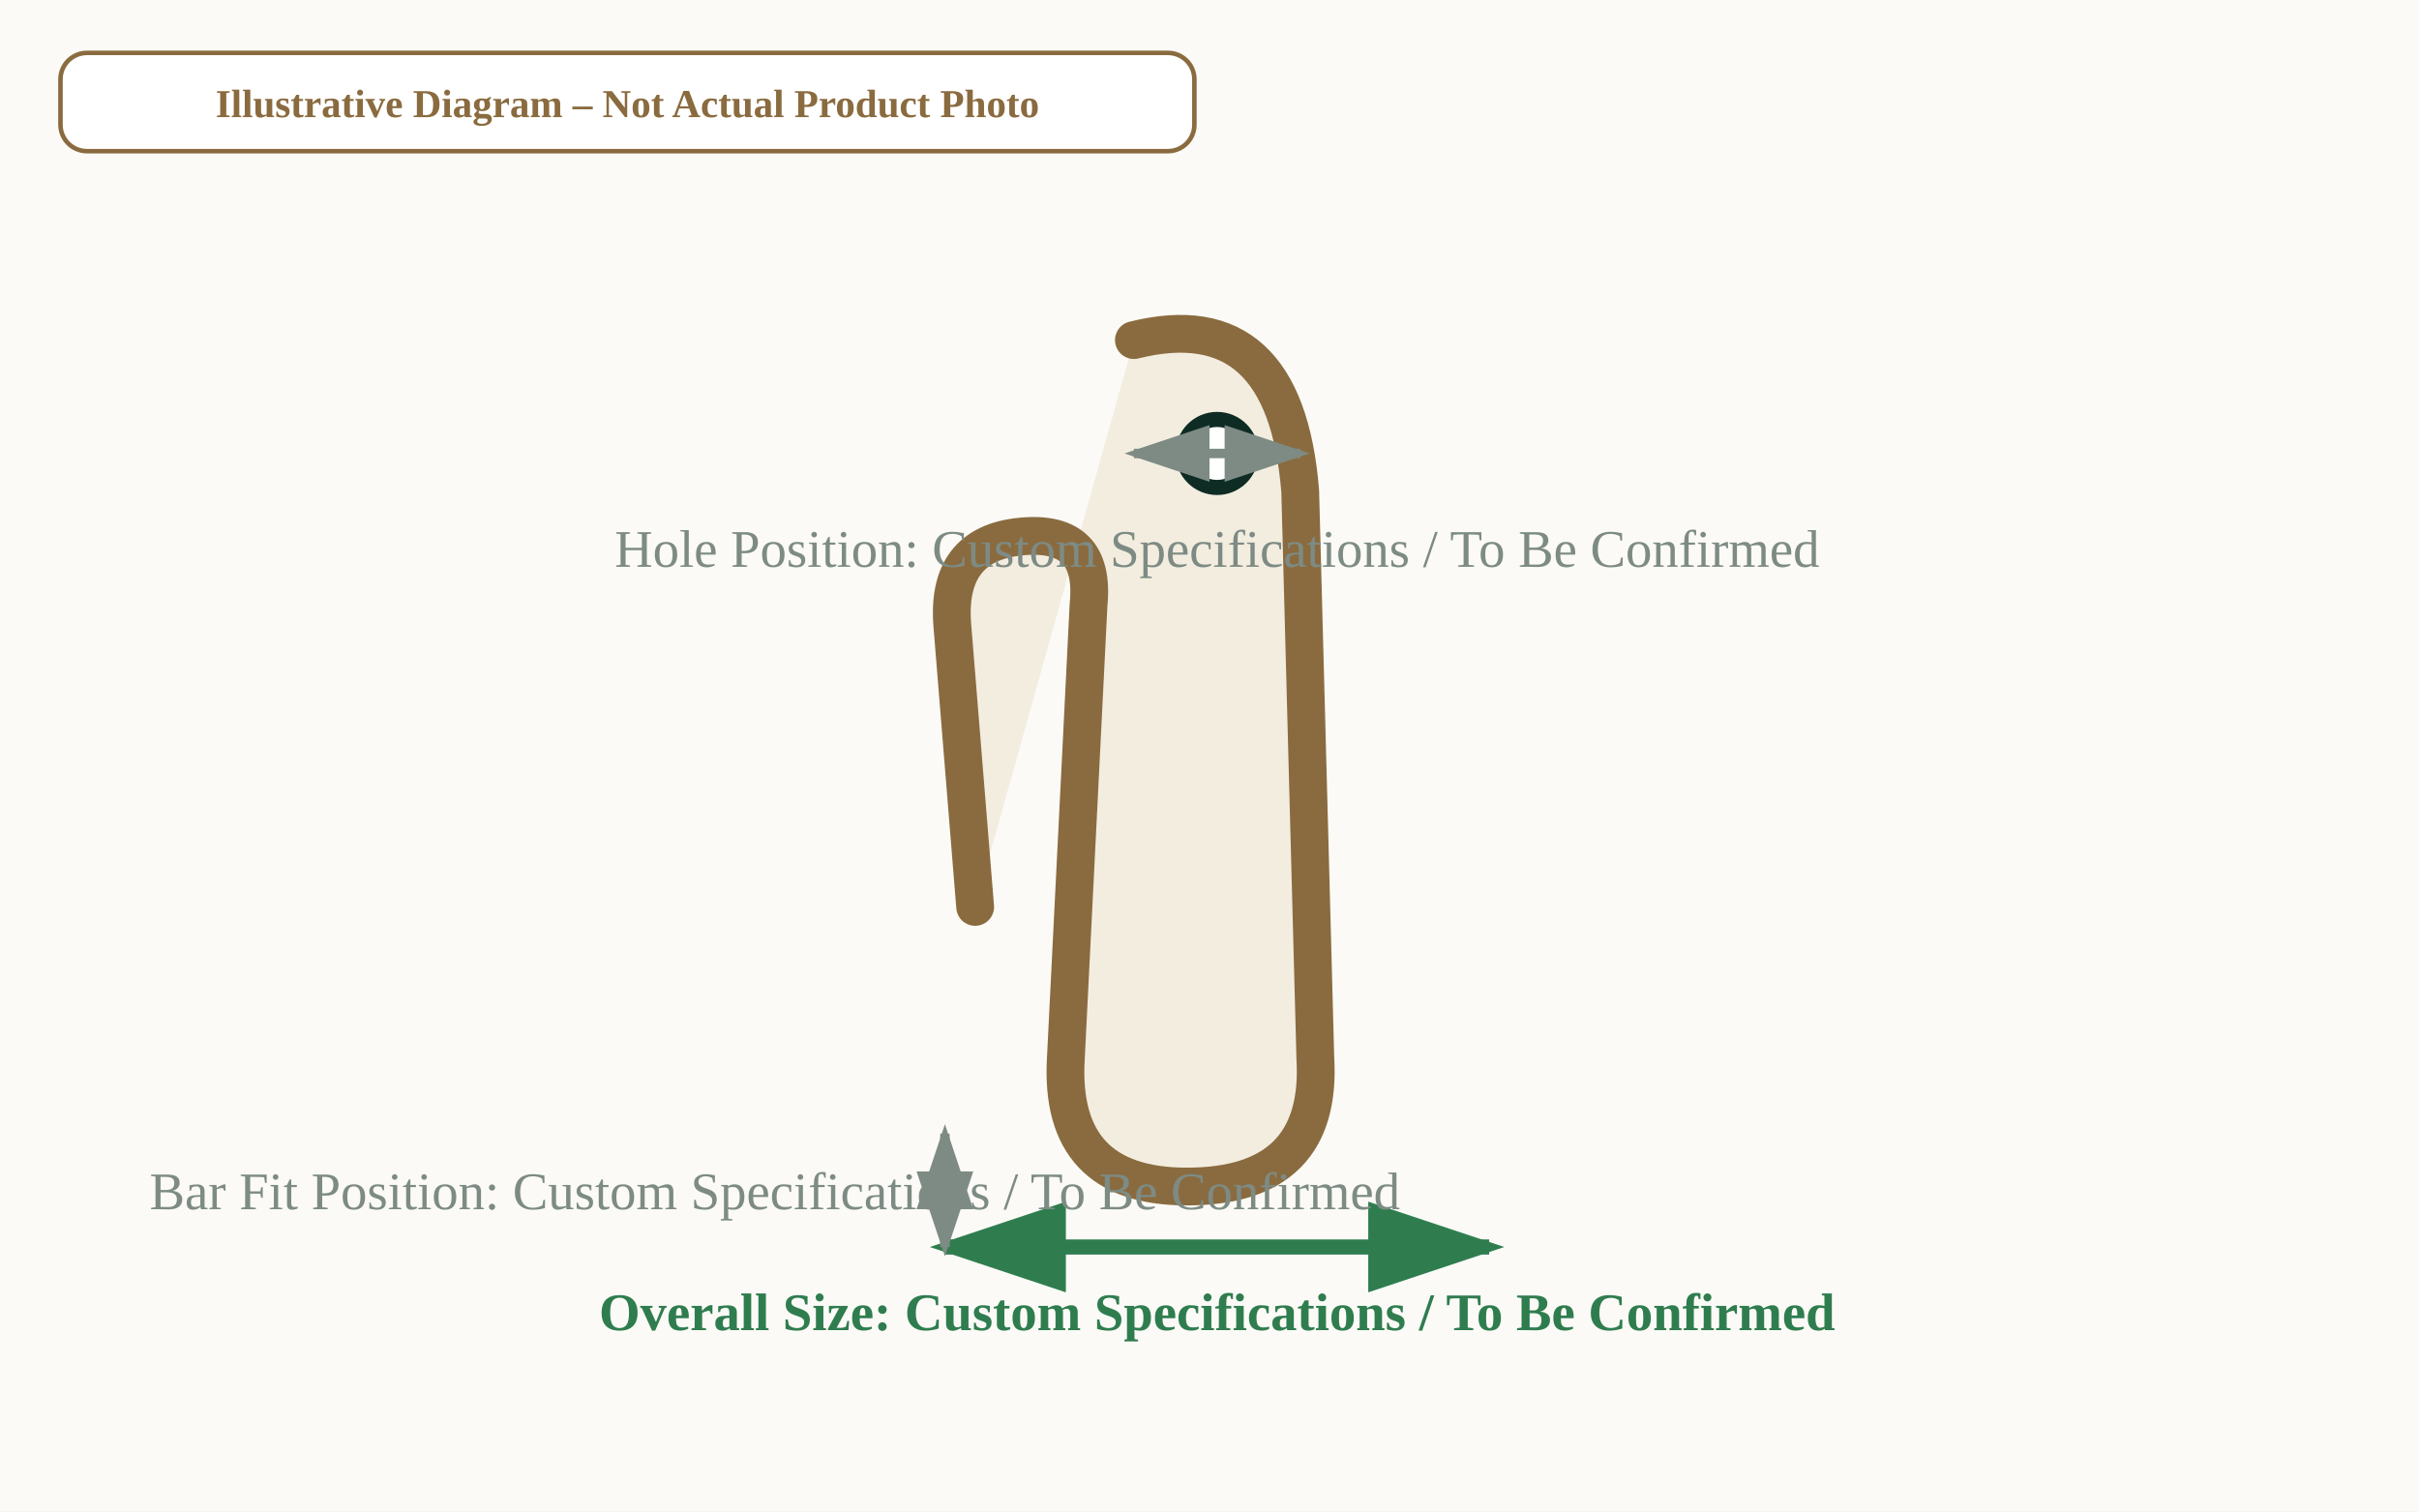
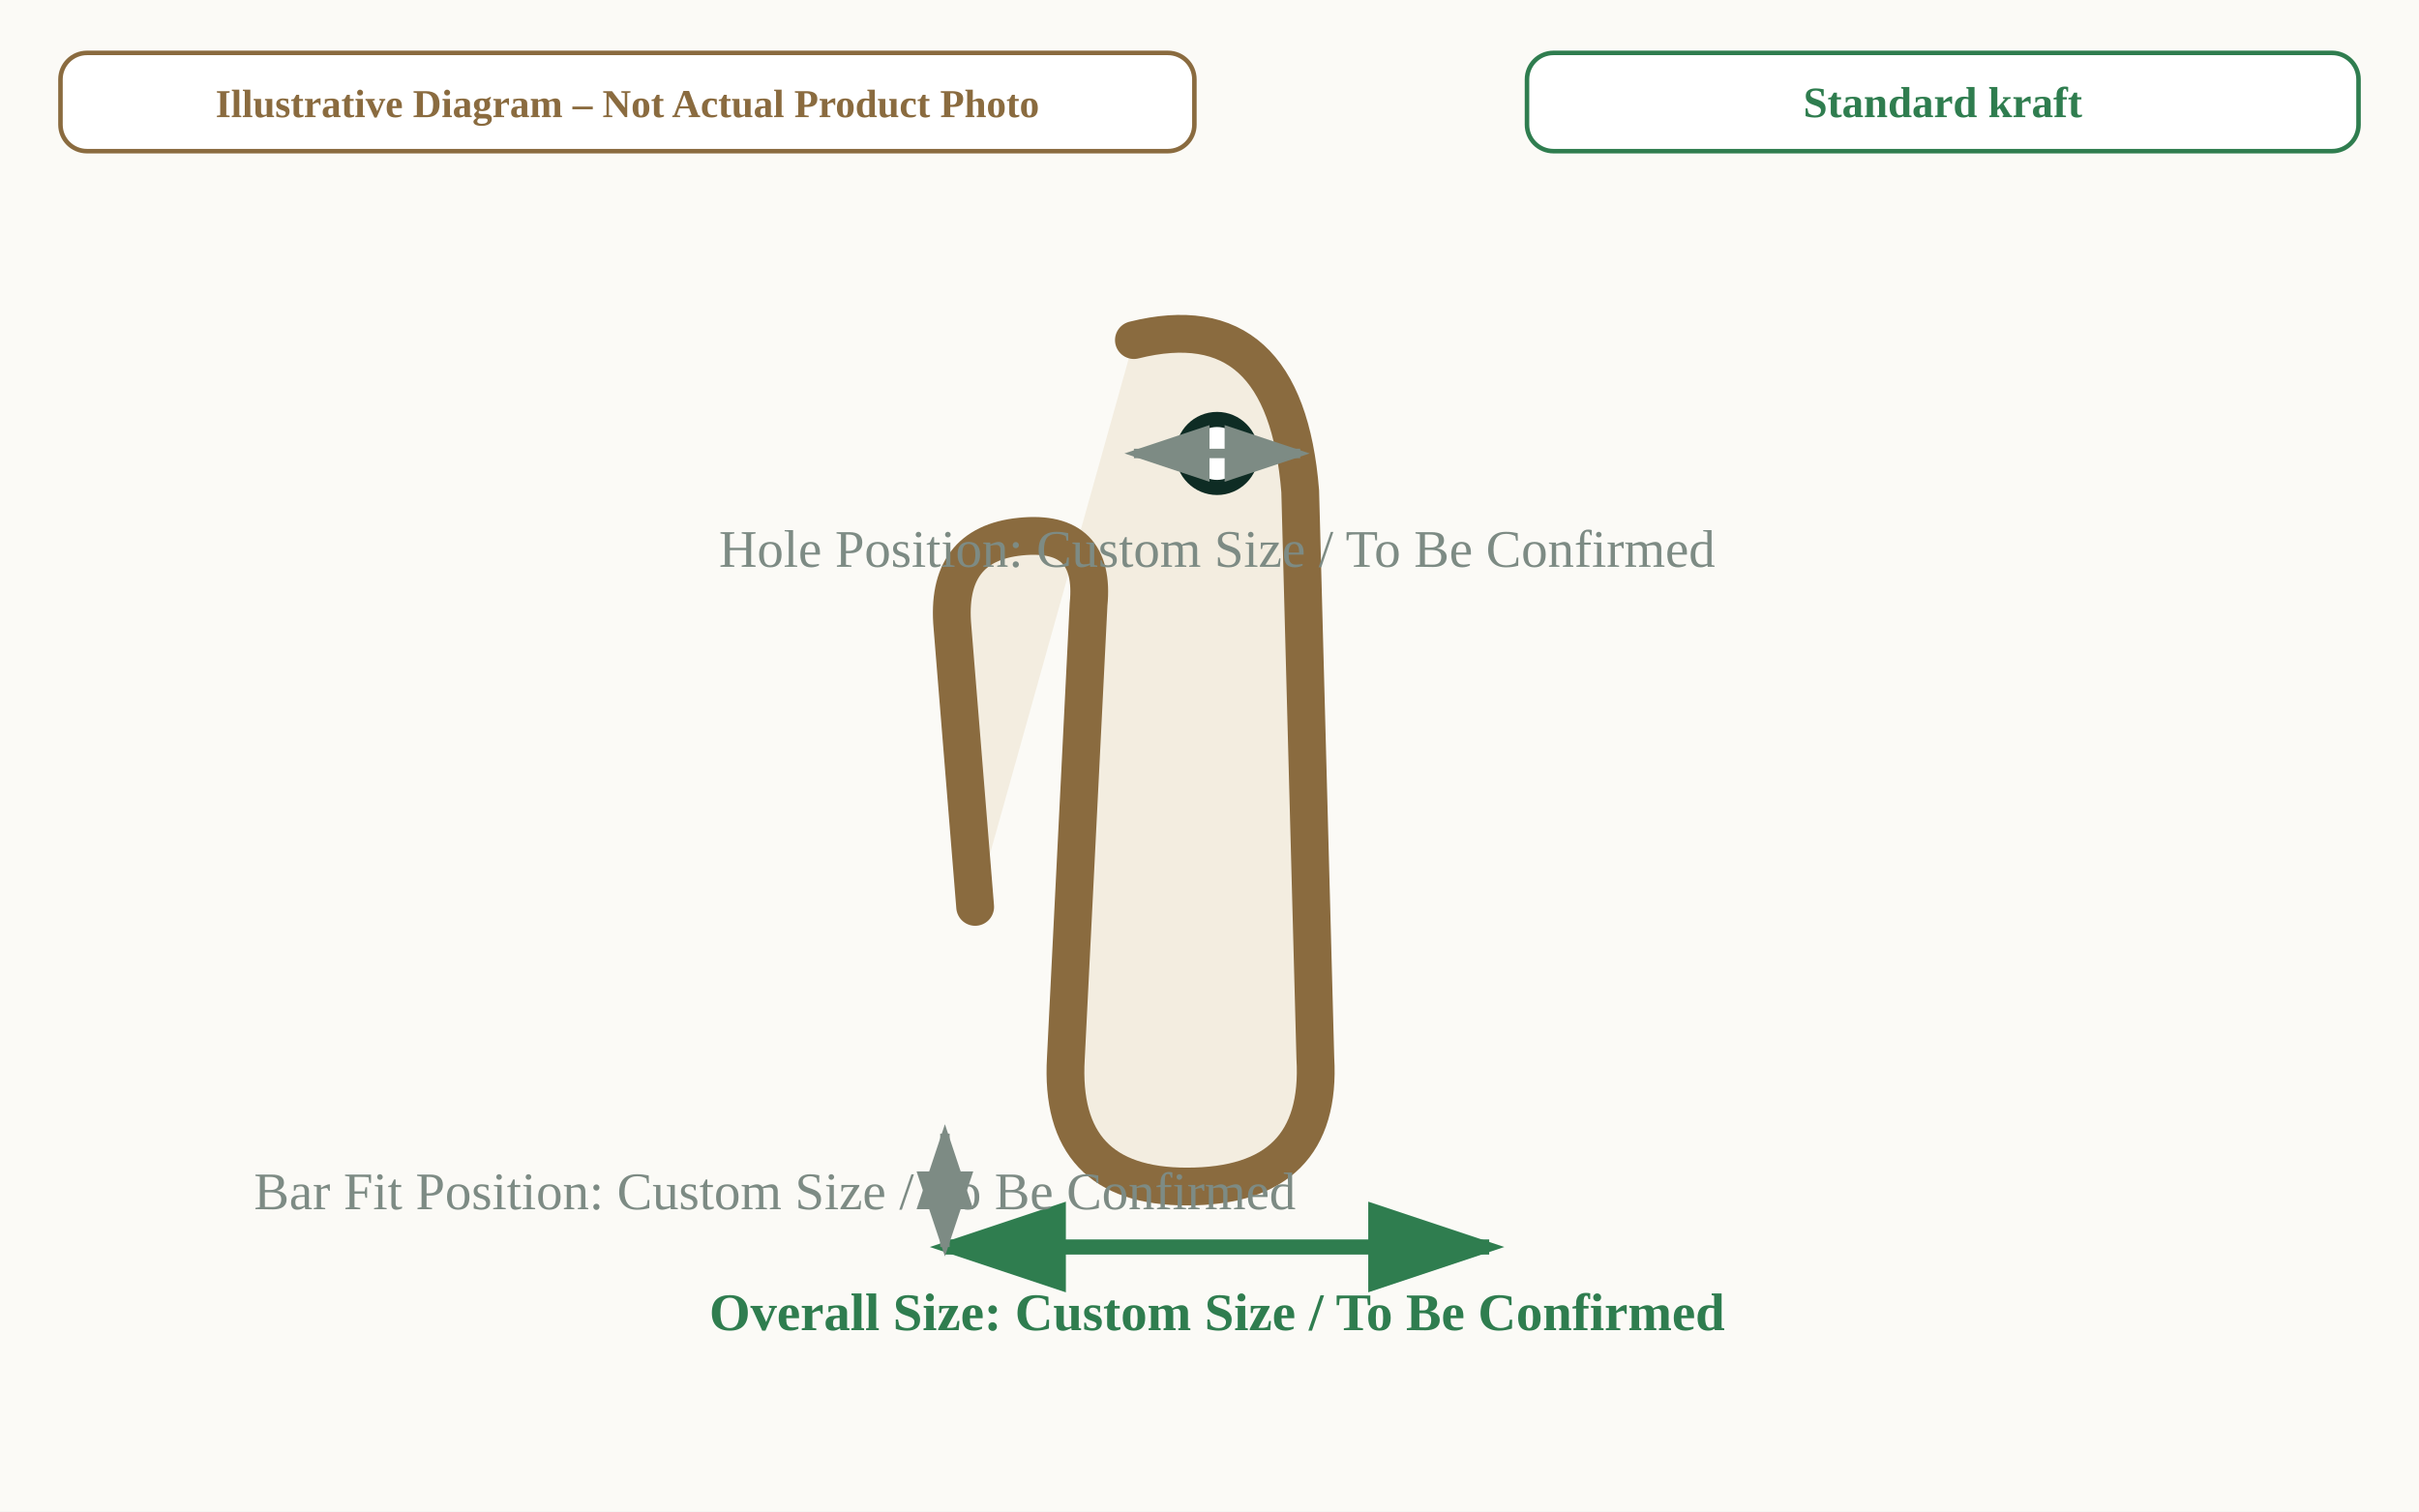
<svg xmlns="http://www.w3.org/2000/svg" viewBox="0 0 640 400" width="100%" style="max-width:620px" role="img" aria-label="dimension diagram with arrows">
  <defs>
    <marker id="arw-H06-0-g" markerWidth="10" markerHeight="10" refX="8" refY="3" orient="auto-start-reverse" markerUnits="strokeWidth">
      <path d="M0,0 L0,6 L9,3 z" fill="#2f7d4f" />
    </marker>
    <marker id="arw-H06-0-a" markerWidth="10" markerHeight="10" refX="8" refY="3" orient="auto-start-reverse" markerUnits="strokeWidth">
      <path d="M0,0 L0,6 L9,3 z" fill="#7d8b84" />
    </marker>
  </defs>
  <rect width="640" height="400" fill="#fbfaf6" />
  <rect x="16" y="14" width="300" height="26" rx="7" fill="#fff" stroke="#8a6b3f" stroke-width="1.2" />
  <text x="166" y="31" text-anchor="middle" font-size="10.5" font-weight="700" fill="#8a6b3f">Illustrative Diagram – Not Actual Product Photo</text>
+   <rect x="404" y="14" width="220" height="26" rx="7" fill="#fff" stroke="#2f7d4f" stroke-width="1.2" />
+   <text x="514" y="31" text-anchor="middle" font-size="11.5" font-weight="700" fill="#2f7d4f">Standard kraft</text>
  <path d="M300 90 q40 -10 44 40 l4 150 q2 34 -34 34 q-34 0 -32 -34 l6 -120 q2 -20 -18 -18 q-20 2 -18 24 l6 74" fill="#f3ede0" stroke="#8a6b3f" stroke-width="10" stroke-linecap="round" />
  <circle cx="322" cy="120" r="9" fill="#fff" stroke="#0e2c24" stroke-width="4" />
  <line x1="250" y1="330" x2="394" y2="330" stroke="#2f7d4f" stroke-width="4" marker-start="url(#arw-H06-0-g)" marker-end="url(#arw-H06-0-g)" />
-   <text x="322" y="352" text-anchor="middle" font-size="14" font-weight="700" fill="#2f7d4f">Overall Size: Custom Specifications / To Be Confirmed</text>
+   <text x="322" y="352" text-anchor="middle" font-size="14" font-weight="700" fill="#2f7d4f">Overall Size: Custom Size / To Be Confirmed</text>
  <line x1="300" y1="120" x2="344" y2="120" stroke="#7d8b84" stroke-width="2.5" marker-start="url(#arw-H06-0-a)" marker-end="url(#arw-H06-0-a)" />
-   <text x="322" y="150" text-anchor="middle" font-size="14" font-weight="500" fill="#7d8b84">Hole Position: Custom Specifications / To Be Confirmed</text>
+   <text x="322" y="150" text-anchor="middle" font-size="14" font-weight="500" fill="#7d8b84">Hole Position: Custom Size / To Be Confirmed</text>
  <line x1="250" y1="300" x2="250" y2="330" stroke="#7d8b84" stroke-width="2.5" marker-start="url(#arw-H06-0-a)" marker-end="url(#arw-H06-0-a)" />
-   <text x="205" y="320" text-anchor="middle" font-size="14" font-weight="500" fill="#7d8b84">Bar Fit Position: Custom Specifications / To Be Confirmed</text>
+   <text x="205" y="320" text-anchor="middle" font-size="14" font-weight="500" fill="#7d8b84">Bar Fit Position: Custom Size / To Be Confirmed</text>
</svg>
